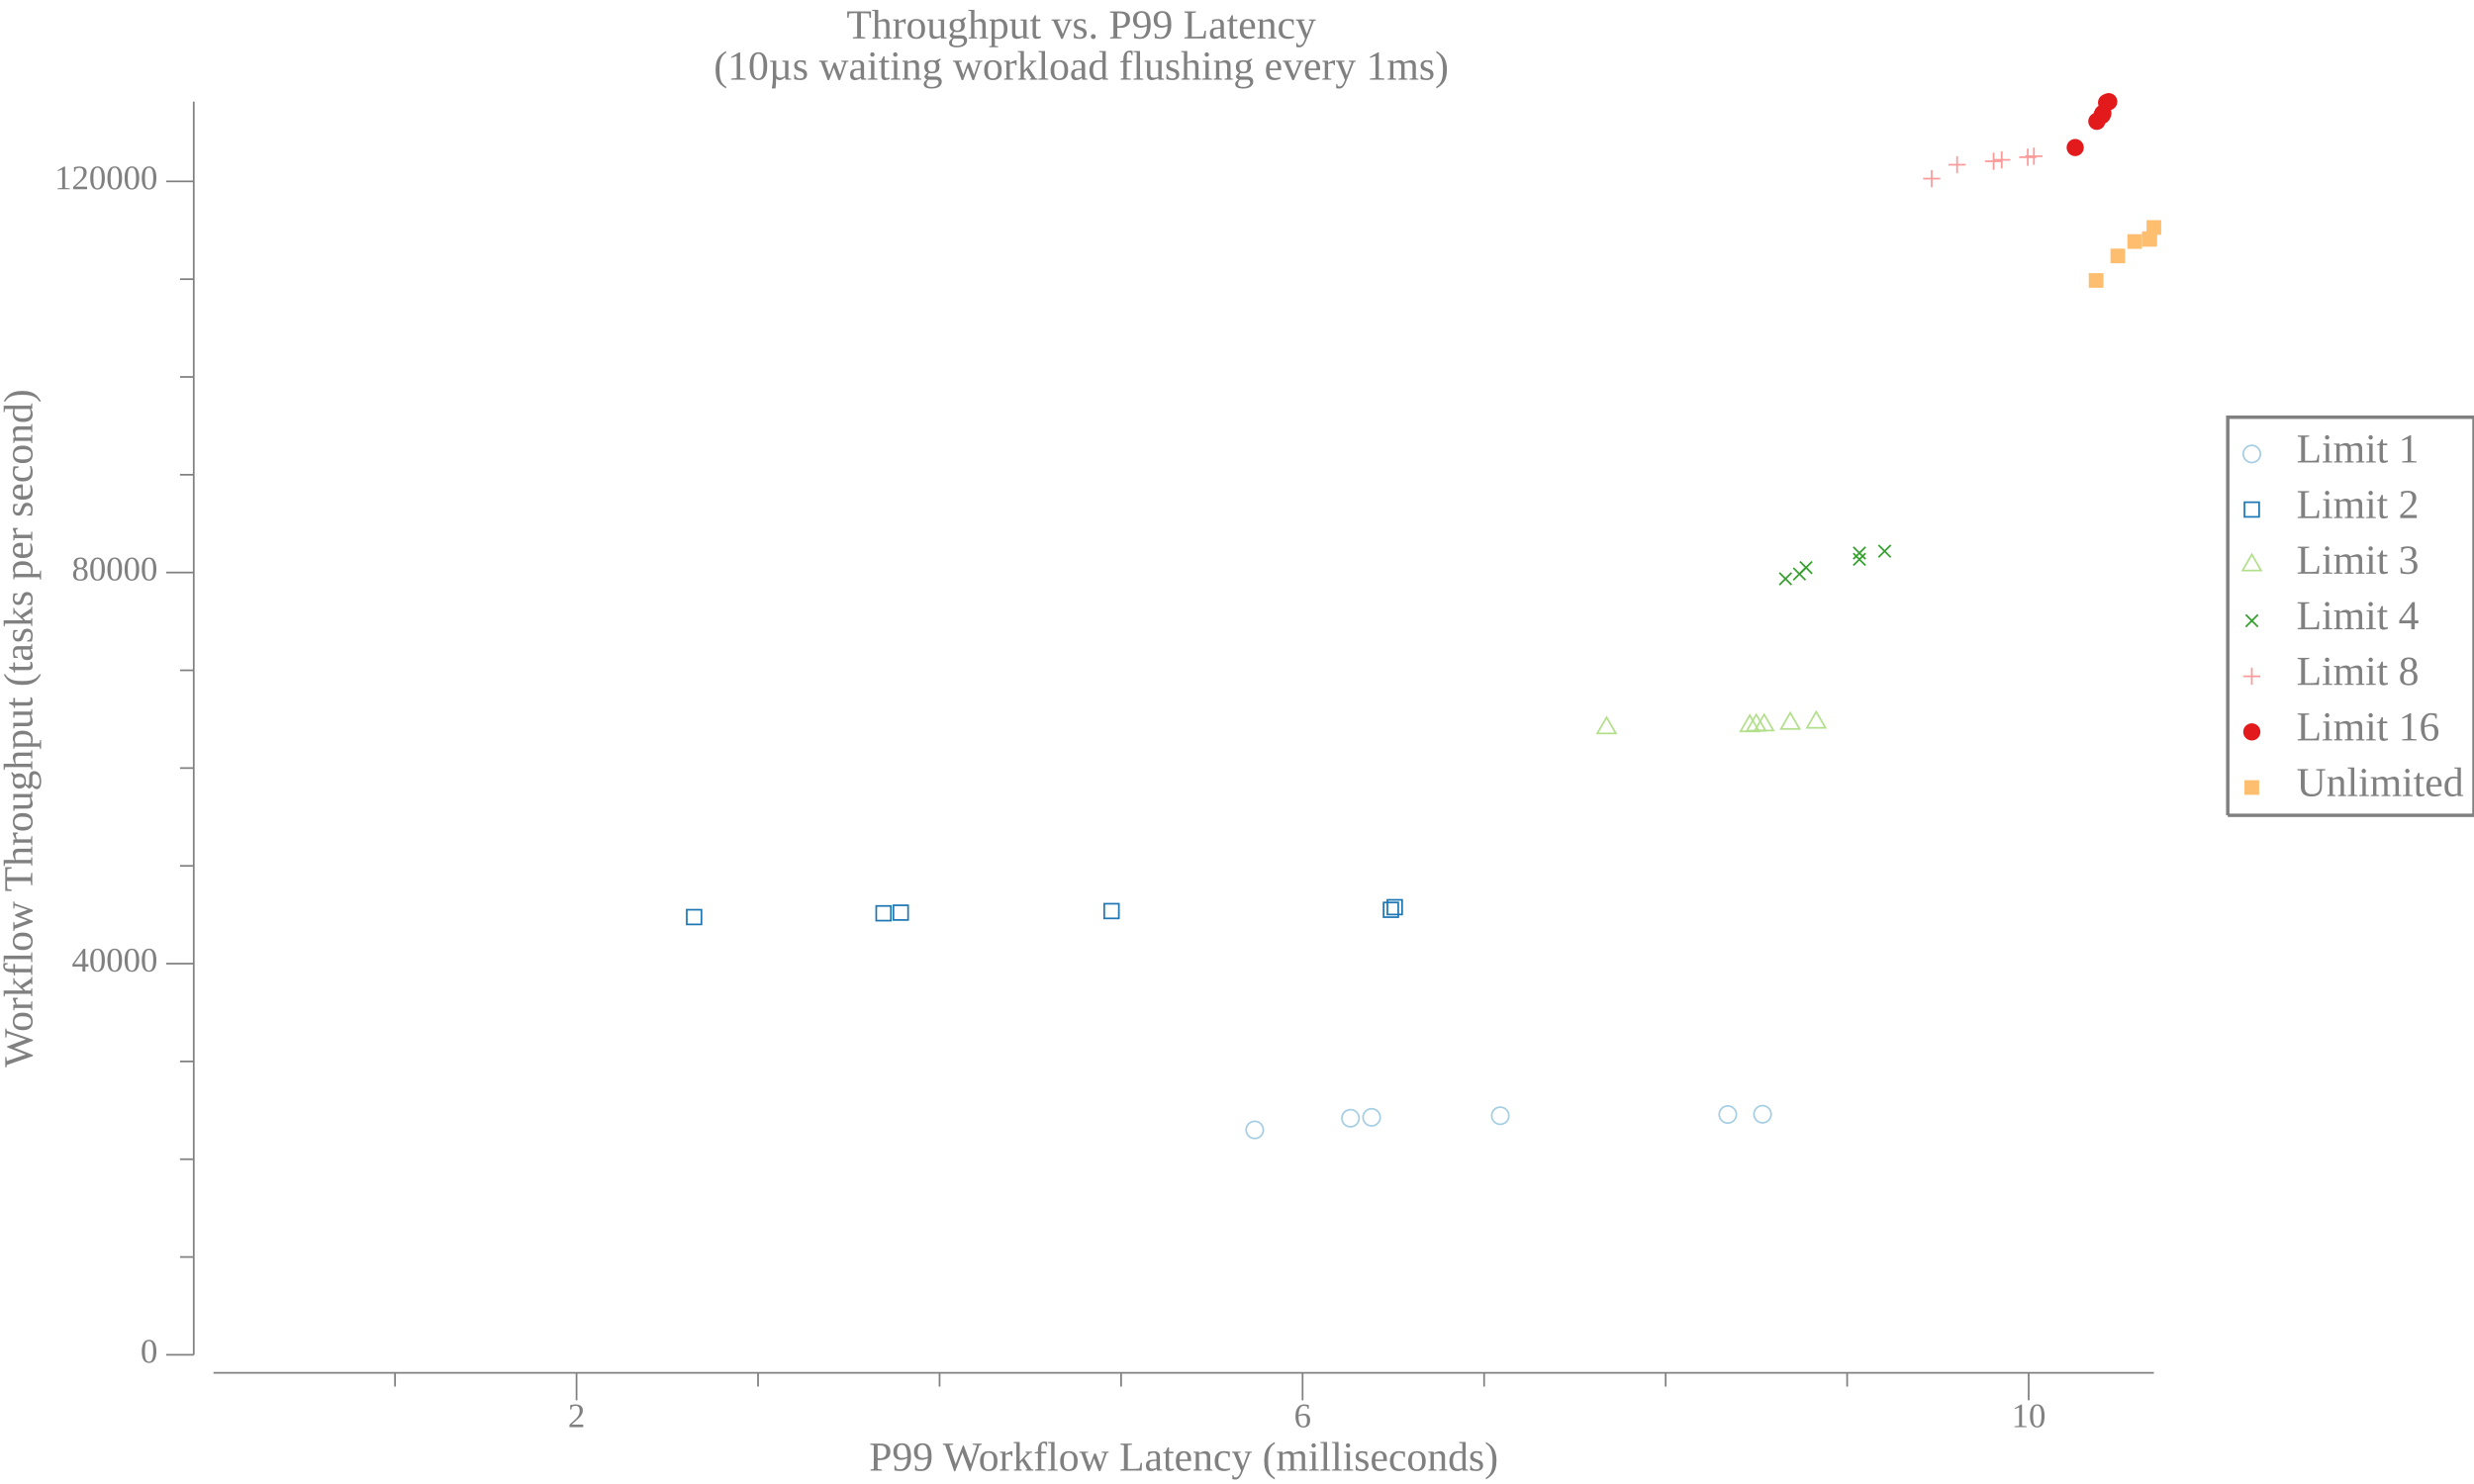
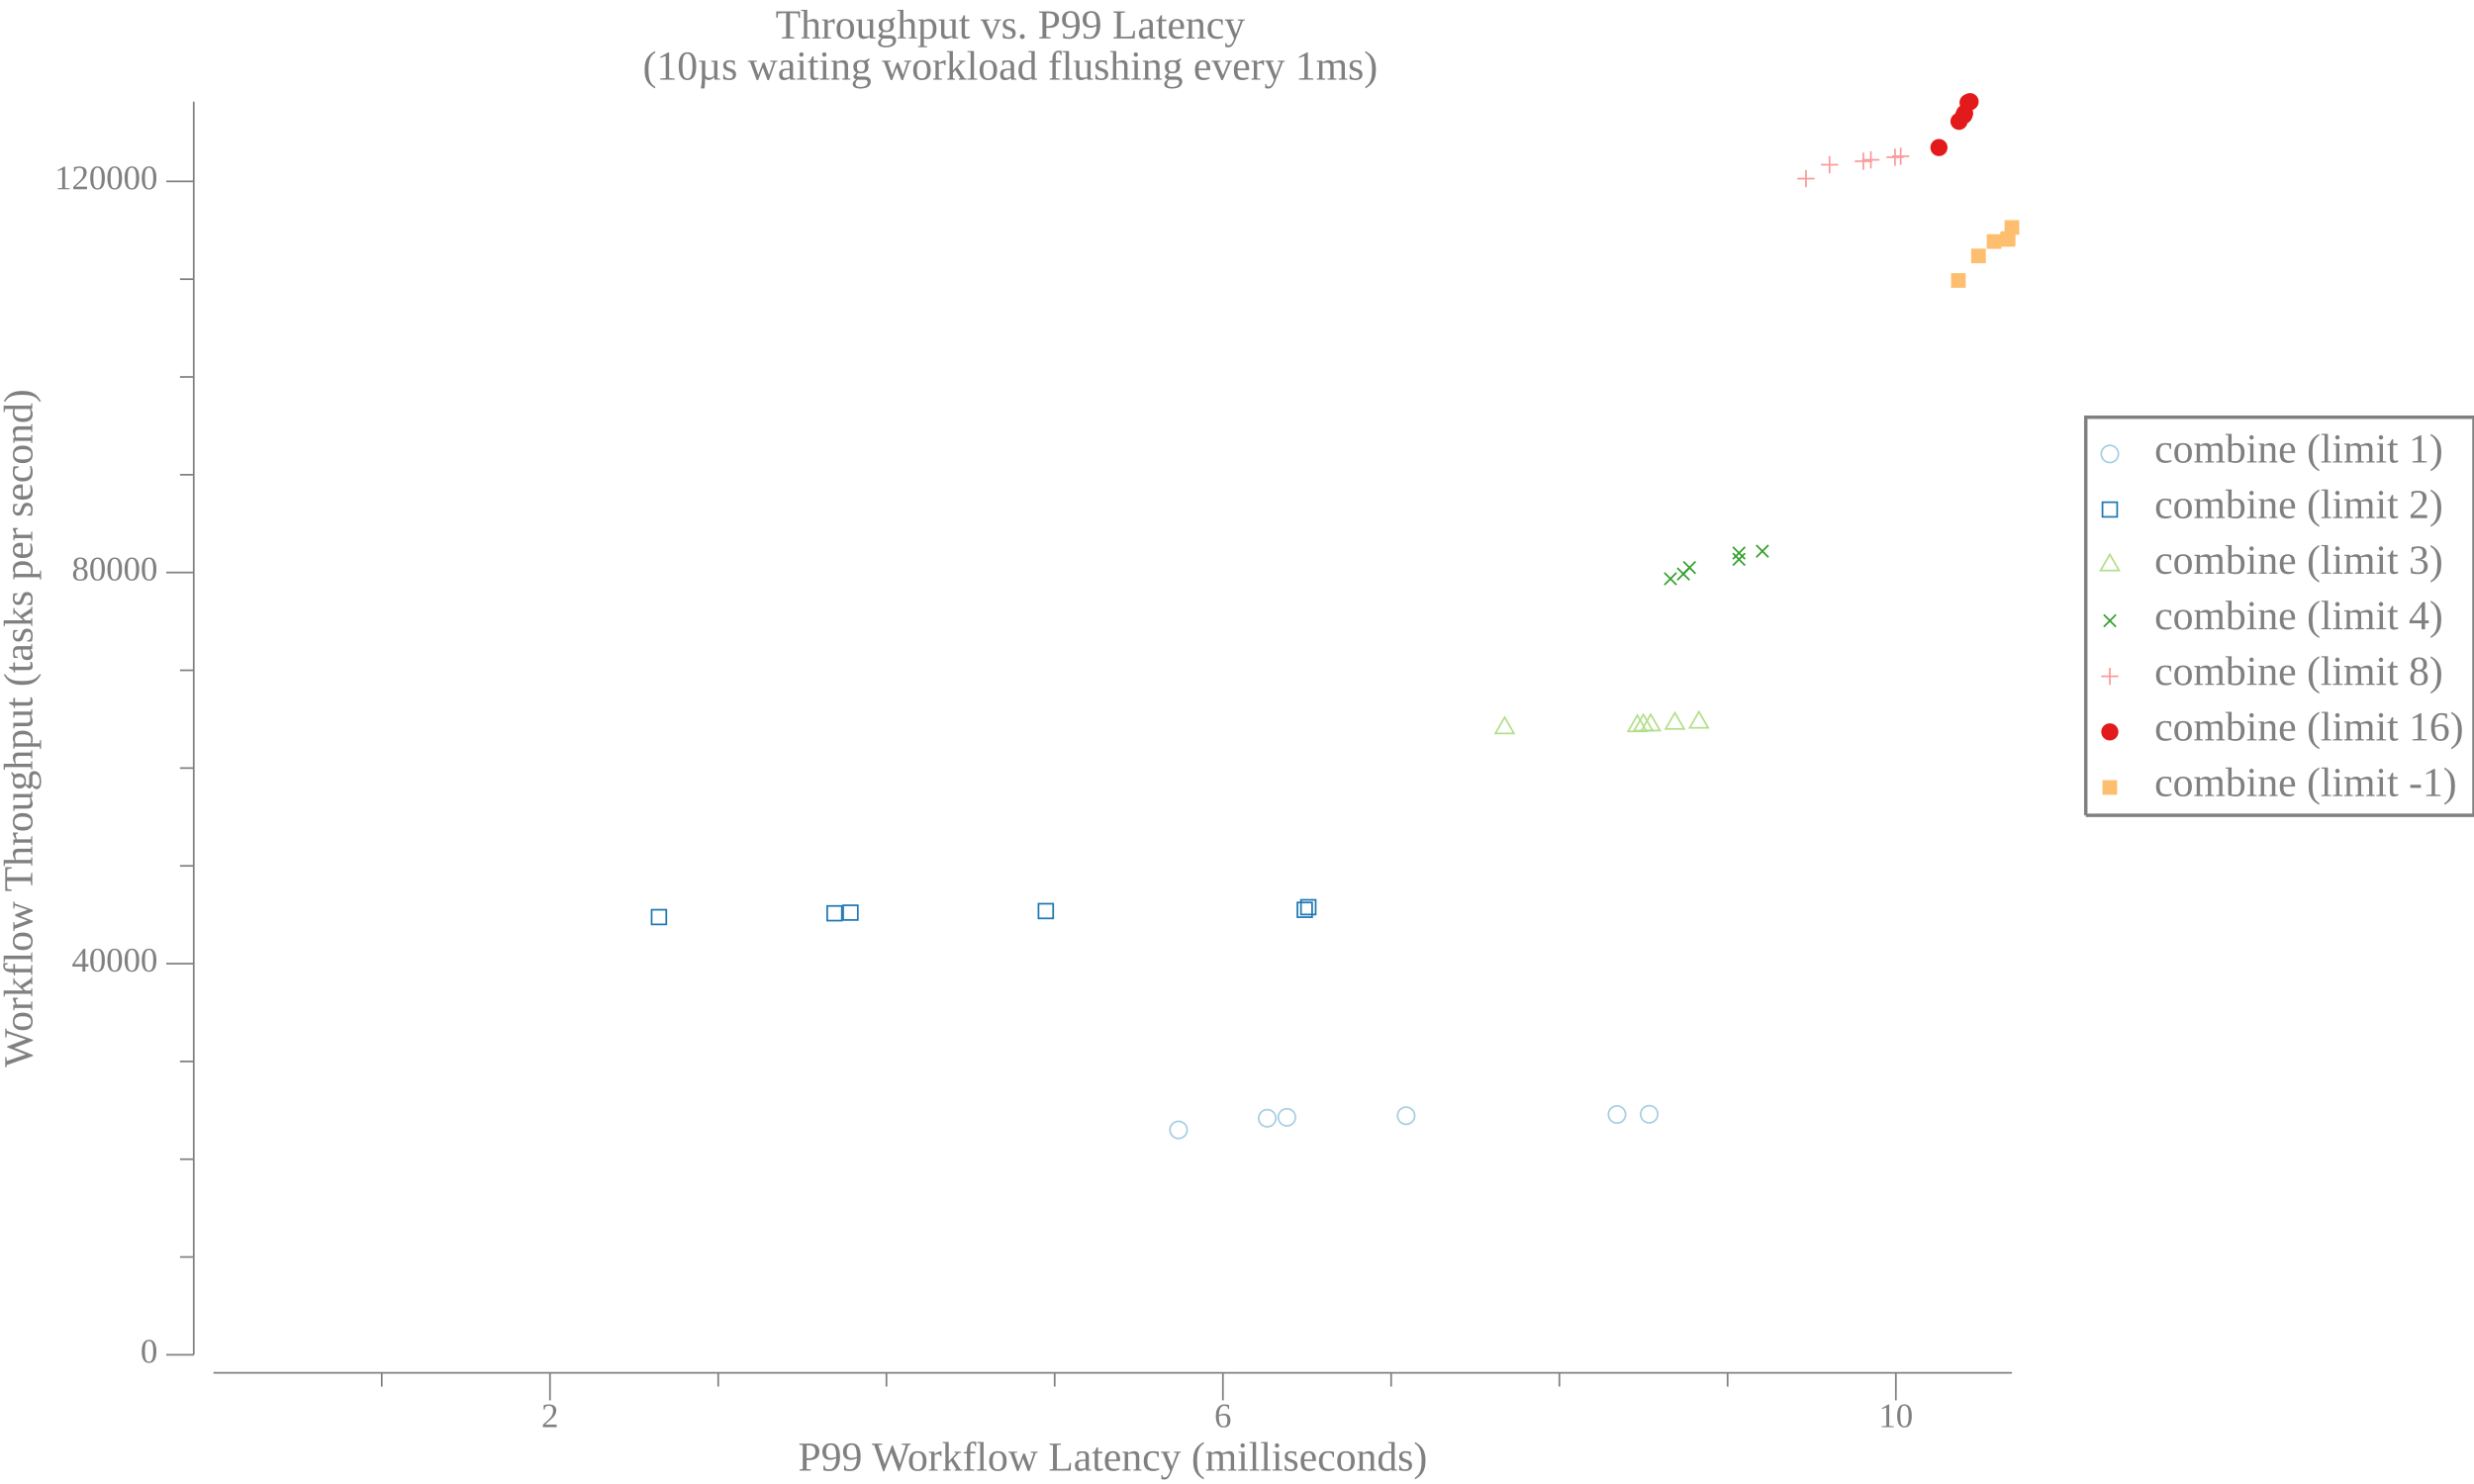
<svg xmlns="http://www.w3.org/2000/svg" width="720pt" height="432pt" viewBox="0 0 720 432">
  <g transform="scale(1, -1) translate(0, -432)">
-     <path d="M657.84,299.85A2.5,2.5 0 1 1 652.84,299.85A2.5,2.5 0 1 1 657.84,299.85Z" style="fill:none;stroke:#A6CEE3;stroke-width:0.5" />
-     <text x="668.34" y="-297.37" transform="scale(1, -1)" style="font-family:Liberation Serif;font-variant:normal;font-weight:normal;font-style:normal;font-size:12px;fill:#808080">Limit 1</text>
-     <path d="M653.2,281.54L657.47,281.54L657.47,285.8L653.2,285.8Z" style="fill:none;stroke:#1F78B4;stroke-width:0.5" />
-     <text x="668.34" y="-281.18" transform="scale(1, -1)" style="font-family:Liberation Serif;font-variant:normal;font-weight:normal;font-style:normal;font-size:12px;fill:#808080">Limit 2</text>
-     <path d="M655.34,270.61L652.63,265.92L658.04,265.92Z" style="fill:none;stroke:#B2DF8A;stroke-width:0.5" />
-     <text x="668.34" y="-265" transform="scale(1, -1)" style="font-family:Liberation Serif;font-variant:normal;font-weight:normal;font-style:normal;font-size:12px;fill:#808080">Limit 3</text>
-     <path d="M653.57,249.53L657.11,253.07" style="fill:none;stroke:#33A02C;stroke-width:0.5" />
-     <path d="M653.57,253.07L657.11,249.53" style="fill:none;stroke:#33A02C;stroke-width:0.5" />
-     <text x="668.34" y="-248.82" transform="scale(1, -1)" style="font-family:Liberation Serif;font-variant:normal;font-weight:normal;font-style:normal;font-size:12px;fill:#808080">Limit 4</text>
-     <path d="M655.34,237.62L655.34,232.62" style="fill:none;stroke:#FB9A99;stroke-width:0.5" />
-     <path d="M652.84,235.12L657.84,235.12" style="fill:none;stroke:#FB9A99;stroke-width:0.5" />
-     <text x="668.34" y="-232.63" transform="scale(1, -1)" style="font-family:Liberation Serif;font-variant:normal;font-weight:normal;font-style:normal;font-size:12px;fill:#808080">Limit 8</text>
-     <path d="M657.84,218.94A2.5,2.5 0 1 1 652.84,218.94A2.5,2.5 0 1 1 657.84,218.94Z" style="fill:#E31A1C" />
-     <text x="668.34" y="-216.45" transform="scale(1, -1)" style="font-family:Liberation Serif;font-variant:normal;font-weight:normal;font-style:normal;font-size:12px;fill:#808080">Limit 16</text>
-     <path d="M653.2,200.62L657.47,200.62L657.47,204.89L653.2,204.89Z" style="fill:#FDBF6F" />
-     <text x="668.34" y="-200.26" transform="scale(1, -1)" style="font-family:Liberation Serif;font-variant:normal;font-weight:normal;font-style:normal;font-size:12px;fill:#808080">Unlimited</text>
-     <path d="M648.34,194.66L648.34,310.54L720,310.54L720,194.66L648.34,194.66" style="fill:none;stroke:#808080" />
-     <path d="M0,0L629.34,0L629.34,432L0,432Z" style="fill:#-8000000000000000-8000000000000000-8000000000000000;fill-opacity:0" />
-     <text x="246.35" y="-420.81" transform="scale(1, -1)" style="font-family:Liberation Serif;font-variant:normal;font-weight:normal;font-style:normal;font-size:12px;fill:#808080">Throughput vs. P99 Latency</text>
-     <text x="207.73" y="-408.81" transform="scale(1, -1)" style="font-family:Liberation Serif;font-variant:normal;font-weight:normal;font-style:normal;font-size:12px;fill:#808080">(10µs waiting workload flushing every 1ms)</text>
-     <text x="252.93" y="-3.902" transform="scale(1, -1)" style="font-family:Liberation Serif;font-variant:normal;font-weight:normal;font-style:normal;font-size:12px;fill:#808080">P99 Workflow Latency (milliseconds)</text>
-     <text x="165.29" y="-16.541" transform="scale(1, -1)" style="font-family:Liberation Serif;font-variant:normal;font-weight:normal;font-style:normal;font-size:10px;fill:#808080">2</text>
-     <text x="376.59" y="-16.541" transform="scale(1, -1)" style="font-family:Liberation Serif;font-variant:normal;font-weight:normal;font-style:normal;font-size:10px;fill:#808080">6</text>
-     <text x="585.4" y="-16.541" transform="scale(1, -1)" style="font-family:Liberation Serif;font-variant:normal;font-weight:normal;font-style:normal;font-size:10px;fill:#808080">10</text>
-     <path d="M167.79,24.363L167.79,32.363" style="fill:none;stroke:#808080;stroke-width:0.5" />
-     <path d="M379.09,24.363L379.09,32.363" style="fill:none;stroke:#808080;stroke-width:0.5" />
-     <path d="M590.4,24.363L590.4,32.363" style="fill:none;stroke:#808080;stroke-width:0.5" />
-     <path d="M114.96,28.363L114.96,32.363" style="fill:none;stroke:#808080;stroke-width:0.5" />
-     <path d="M220.61,28.363L220.61,32.363" style="fill:none;stroke:#808080;stroke-width:0.5" />
-     <path d="M273.44,28.363L273.44,32.363" style="fill:none;stroke:#808080;stroke-width:0.5" />
-     <path d="M326.27,28.363L326.27,32.363" style="fill:none;stroke:#808080;stroke-width:0.5" />
-     <path d="M431.92,28.363L431.92,32.363" style="fill:none;stroke:#808080;stroke-width:0.5" />
-     <path d="M484.75,28.363L484.75,32.363" style="fill:none;stroke:#808080;stroke-width:0.5" />
-     <path d="M537.57,28.363L537.57,32.363" style="fill:none;stroke:#808080;stroke-width:0.5" />
-     <path d="M62.135,32.363L626.84,32.363" style="fill:none;stroke:#808080;stroke-width:0.5" />
+     <path d="M616.52,299.85A2.5,2.5 0 1 1 611.52,299.85A2.5,2.5 0 1 1 616.52,299.85Z" style="fill:none;stroke:#A6CEE3;stroke-width:0.5" />
+     <text x="627.02" y="-297.37" transform="scale(1, -1)" style="font-family:Liberation Serif;font-variant:normal;font-weight:normal;font-style:normal;font-size:12px;fill:#808080">combine (limit 1)</text>
+     <path d="M611.88,281.54L616.15,281.54L616.15,285.8L611.88,285.8Z" style="fill:none;stroke:#1F78B4;stroke-width:0.5" />
+     <text x="627.02" y="-281.18" transform="scale(1, -1)" style="font-family:Liberation Serif;font-variant:normal;font-weight:normal;font-style:normal;font-size:12px;fill:#808080">combine (limit 2)</text>
+     <path d="M614.02,270.61L611.31,265.92L616.72,265.92Z" style="fill:none;stroke:#B2DF8A;stroke-width:0.5" />
+     <text x="627.02" y="-265" transform="scale(1, -1)" style="font-family:Liberation Serif;font-variant:normal;font-weight:normal;font-style:normal;font-size:12px;fill:#808080">combine (limit 3)</text>
+     <path d="M612.25,249.53L615.79,253.07" style="fill:none;stroke:#33A02C;stroke-width:0.5" />
+     <path d="M612.25,253.07L615.79,249.53" style="fill:none;stroke:#33A02C;stroke-width:0.5" />
+     <text x="627.02" y="-248.82" transform="scale(1, -1)" style="font-family:Liberation Serif;font-variant:normal;font-weight:normal;font-style:normal;font-size:12px;fill:#808080">combine (limit 4)</text>
+     <path d="M614.02,237.62L614.02,232.62" style="fill:none;stroke:#FB9A99;stroke-width:0.5" />
+     <path d="M611.52,235.12L616.52,235.12" style="fill:none;stroke:#FB9A99;stroke-width:0.5" />
+     <text x="627.02" y="-232.63" transform="scale(1, -1)" style="font-family:Liberation Serif;font-variant:normal;font-weight:normal;font-style:normal;font-size:12px;fill:#808080">combine (limit 8)</text>
+     <path d="M616.52,218.94A2.5,2.5 0 1 1 611.52,218.94A2.5,2.5 0 1 1 616.52,218.94Z" style="fill:#E31A1C" />
+     <text x="627.02" y="-216.45" transform="scale(1, -1)" style="font-family:Liberation Serif;font-variant:normal;font-weight:normal;font-style:normal;font-size:12px;fill:#808080">combine (limit 16)</text>
+     <path d="M611.88,200.62L616.15,200.62L616.15,204.89L611.88,204.89Z" style="fill:#FDBF6F" />
+     <text x="627.02" y="-200.26" transform="scale(1, -1)" style="font-family:Liberation Serif;font-variant:normal;font-weight:normal;font-style:normal;font-size:12px;fill:#808080">combine (limit -1)</text>
+     <path d="M607.02,194.66L607.02,310.54L720,310.54L720,194.66L607.02,194.66" style="fill:none;stroke:#808080" />
+     <path d="M0,0L588.02,0L588.02,432L0,432Z" style="fill:#-8000000000000000-8000000000000000-8000000000000000;fill-opacity:0" />
+     <text x="225.69" y="-420.81" transform="scale(1, -1)" style="font-family:Liberation Serif;font-variant:normal;font-weight:normal;font-style:normal;font-size:12px;fill:#808080">Throughput vs. P99 Latency</text>
+     <text x="187.07" y="-408.81" transform="scale(1, -1)" style="font-family:Liberation Serif;font-variant:normal;font-weight:normal;font-style:normal;font-size:12px;fill:#808080">(10µs waiting workload flushing every 1ms)</text>
+     <text x="232.27" y="-3.902" transform="scale(1, -1)" style="font-family:Liberation Serif;font-variant:normal;font-weight:normal;font-style:normal;font-size:12px;fill:#808080">P99 Workflow Latency (milliseconds)</text>
+     <text x="157.56" y="-16.541" transform="scale(1, -1)" style="font-family:Liberation Serif;font-variant:normal;font-weight:normal;font-style:normal;font-size:10px;fill:#808080">2</text>
+     <text x="353.4" y="-16.541" transform="scale(1, -1)" style="font-family:Liberation Serif;font-variant:normal;font-weight:normal;font-style:normal;font-size:10px;fill:#808080">6</text>
+     <text x="546.75" y="-16.541" transform="scale(1, -1)" style="font-family:Liberation Serif;font-variant:normal;font-weight:normal;font-style:normal;font-size:10px;fill:#808080">10</text>
+     <path d="M160.06,24.363L160.06,32.363" style="fill:none;stroke:#808080;stroke-width:0.5" />
+     <path d="M355.9,24.363L355.9,32.363" style="fill:none;stroke:#808080;stroke-width:0.5" />
+     <path d="M551.75,24.363L551.75,32.363" style="fill:none;stroke:#808080;stroke-width:0.5" />
+     <path d="M111.1,28.363L111.1,32.363" style="fill:none;stroke:#808080;stroke-width:0.5" />
+     <path d="M209.02,28.363L209.02,32.363" style="fill:none;stroke:#808080;stroke-width:0.5" />
+     <path d="M257.98,28.363L257.98,32.363" style="fill:none;stroke:#808080;stroke-width:0.5" />
+     <path d="M306.94,28.363L306.94,32.363" style="fill:none;stroke:#808080;stroke-width:0.5" />
+     <path d="M404.86,28.363L404.86,32.363" style="fill:none;stroke:#808080;stroke-width:0.5" />
+     <path d="M453.82,28.363L453.82,32.363" style="fill:none;stroke:#808080;stroke-width:0.5" />
+     <path d="M502.78,28.363L502.78,32.363" style="fill:none;stroke:#808080;stroke-width:0.5" />
+     <path d="M62.135,32.363L585.52,32.363" style="fill:none;stroke:#808080;stroke-width:0.5" />
    <g transform="rotate(90)">
      <text x="121.29" y="9.387" transform="scale(1, -1)" style="font-family:Liberation Serif;font-variant:normal;font-weight:normal;font-style:normal;font-size:12px;fill:#808080">Workflow Throughput (tasks per second)</text>
    </g>
    <text x="40.885" y="-35.328" transform="scale(1, -1)" style="font-family:Liberation Serif;font-variant:normal;font-weight:normal;font-style:normal;font-size:10px;fill:#808080">0</text>
    <text x="20.885" y="-149.19" transform="scale(1, -1)" style="font-family:Liberation Serif;font-variant:normal;font-weight:normal;font-style:normal;font-size:10px;fill:#808080">40000</text>
    <text x="20.885" y="-263.05" transform="scale(1, -1)" style="font-family:Liberation Serif;font-variant:normal;font-weight:normal;font-style:normal;font-size:10px;fill:#808080">80000</text>
    <text x="15.885" y="-376.91" transform="scale(1, -1)" style="font-family:Liberation Serif;font-variant:normal;font-weight:normal;font-style:normal;font-size:10px;fill:#808080">120000</text>
    <path d="M48.385,37.613L56.385,37.613" style="fill:none;stroke:#808080;stroke-width:0.5" />
    <path d="M48.385,151.48L56.385,151.48" style="fill:none;stroke:#808080;stroke-width:0.5" />
    <path d="M48.385,265.34L56.385,265.34" style="fill:none;stroke:#808080;stroke-width:0.5" />
    <path d="M48.385,379.2L56.385,379.2" style="fill:none;stroke:#808080;stroke-width:0.5" />
    <path d="M52.385,66.079L56.385,66.079" style="fill:none;stroke:#808080;stroke-width:0.5" />
    <path d="M52.385,94.544L56.385,94.544" style="fill:none;stroke:#808080;stroke-width:0.5" />
    <path d="M52.385,123.01L56.385,123.01" style="fill:none;stroke:#808080;stroke-width:0.5" />
    <path d="M52.385,179.94L56.385,179.94" style="fill:none;stroke:#808080;stroke-width:0.5" />
    <path d="M52.385,208.41L56.385,208.41" style="fill:none;stroke:#808080;stroke-width:0.5" />
    <path d="M52.385,236.87L56.385,236.87" style="fill:none;stroke:#808080;stroke-width:0.5" />
    <path d="M52.385,293.8L56.385,293.8" style="fill:none;stroke:#808080;stroke-width:0.5" />
    <path d="M52.385,322.27L56.385,322.27" style="fill:none;stroke:#808080;stroke-width:0.5" />
    <path d="M52.385,350.73L56.385,350.73" style="fill:none;stroke:#808080;stroke-width:0.5" />
    <path d="M56.385,37.613L56.385,402.41" style="fill:none;stroke:#808080;stroke-width:0.5" />
-     <path d="M367.66,103.08A2.5,2.5 0 1 1 362.66,103.08A2.5,2.5 0 1 1 367.66,103.08Z" style="fill:none;stroke:#A6CEE3;stroke-width:0.5" />
-     <path d="M395.52,106.48A2.5,2.5 0 1 1 390.52,106.48A2.5,2.5 0 1 1 395.52,106.48Z" style="fill:none;stroke:#A6CEE3;stroke-width:0.5" />
-     <path d="M401.68,106.74A2.5,2.5 0 1 1 396.68,106.74A2.5,2.5 0 1 1 401.68,106.74Z" style="fill:none;stroke:#A6CEE3;stroke-width:0.5" />
-     <path d="M439.12,107.21A2.5,2.5 0 1 1 434.12,107.21A2.5,2.5 0 1 1 439.12,107.21Z" style="fill:none;stroke:#A6CEE3;stroke-width:0.5" />
-     <path d="M505.33,107.56A2.5,2.5 0 1 1 500.33,107.56A2.5,2.5 0 1 1 505.33,107.56Z" style="fill:none;stroke:#A6CEE3;stroke-width:0.5" />
-     <path d="M515.45,107.64A2.5,2.5 0 1 1 510.45,107.64A2.5,2.5 0 1 1 515.45,107.64Z" style="fill:none;stroke:#A6CEE3;stroke-width:0.5" />
-     <path d="M199.87,162.9L204.14,162.9L204.14,167.17L199.87,167.17Z" style="fill:none;stroke:#1F78B4;stroke-width:0.5" />
-     <path d="M255.01,164L259.27,164L259.27,168.27L255.01,168.27Z" style="fill:none;stroke:#1F78B4;stroke-width:0.5" />
-     <path d="M260.01,164.19L264.28,164.19L264.28,168.46L260.01,168.46Z" style="fill:none;stroke:#1F78B4;stroke-width:0.5" />
-     <path d="M321.36,164.65L325.62,164.65L325.62,168.92L321.36,168.92Z" style="fill:none;stroke:#1F78B4;stroke-width:0.5" />
-     <path d="M402.66,165.01L406.93,165.01L406.93,169.28L402.66,169.28Z" style="fill:none;stroke:#1F78B4;stroke-width:0.5" />
-     <path d="M403.78,165.78L408.05,165.78L408.05,170.05L403.78,170.05Z" style="fill:none;stroke:#1F78B4;stroke-width:0.5" />
-     <path d="M467.56,223.19L464.85,218.5L470.26,218.5Z" style="fill:none;stroke:#B2DF8A;stroke-width:0.5" />
-     <path d="M509.23,223.78L506.52,219.09L511.94,219.09Z" style="fill:none;stroke:#B2DF8A;stroke-width:0.5" />
-     <path d="M511.12,223.99L508.41,219.31L513.83,219.31Z" style="fill:none;stroke:#B2DF8A;stroke-width:0.5" />
-     <path d="M513.42,224.03L510.71,219.34L516.12,219.34Z" style="fill:none;stroke:#B2DF8A;stroke-width:0.5" />
-     <path d="M521.01,224.5L518.31,219.81L523.72,219.81Z" style="fill:none;stroke:#B2DF8A;stroke-width:0.5" />
-     <path d="M528.56,224.8L525.86,220.12L531.27,220.12Z" style="fill:none;stroke:#B2DF8A;stroke-width:0.5" />
-     <path d="M517.85,261.74L521.39,265.28" style="fill:none;stroke:#33A02C;stroke-width:0.5" />
-     <path d="M517.85,265.28L521.39,261.74" style="fill:none;stroke:#33A02C;stroke-width:0.5" />
-     <path d="M521.92,263.14L525.45,266.67" style="fill:none;stroke:#33A02C;stroke-width:0.5" />
-     <path d="M521.92,266.67L525.45,263.14" style="fill:none;stroke:#33A02C;stroke-width:0.5" />
-     <path d="M523.83,265.01L527.37,268.54" style="fill:none;stroke:#33A02C;stroke-width:0.5" />
-     <path d="M523.83,268.54L527.37,265.01" style="fill:none;stroke:#33A02C;stroke-width:0.5" />
-     <path d="M539.37,267.4L542.9,270.94" style="fill:none;stroke:#33A02C;stroke-width:0.5" />
-     <path d="M539.37,270.94L542.9,267.4" style="fill:none;stroke:#33A02C;stroke-width:0.5" />
-     <path d="M539.37,269.24L542.91,272.78" style="fill:none;stroke:#33A02C;stroke-width:0.5" />
-     <path d="M539.37,272.78L542.91,269.24" style="fill:none;stroke:#33A02C;stroke-width:0.5" />
-     <path d="M546.71,269.78L550.24,273.32" style="fill:none;stroke:#33A02C;stroke-width:0.5" />
-     <path d="M546.71,273.32L550.24,269.78" style="fill:none;stroke:#33A02C;stroke-width:0.5" />
-     <path d="M562.17,382.5L562.17,377.5" style="fill:none;stroke:#FB9A99;stroke-width:0.5" />
-     <path d="M559.67,380L564.67,380" style="fill:none;stroke:#FB9A99;stroke-width:0.5" />
-     <path d="M569.57,386.55L569.57,381.55" style="fill:none;stroke:#FB9A99;stroke-width:0.5" />
-     <path d="M567.07,384.05L572.07,384.05" style="fill:none;stroke:#FB9A99;stroke-width:0.5" />
-     <path d="M580.19,387.56L580.19,382.56" style="fill:none;stroke:#FB9A99;stroke-width:0.5" />
-     <path d="M577.69,385.06L582.69,385.06" style="fill:none;stroke:#FB9A99;stroke-width:0.5" />
-     <path d="M582.55,387.97L582.55,382.97" style="fill:none;stroke:#FB9A99;stroke-width:0.5" />
-     <path d="M580.05,385.47L585.05,385.47" style="fill:none;stroke:#FB9A99;stroke-width:0.5" />
-     <path d="M590.13,388.73L590.13,383.73" style="fill:none;stroke:#FB9A99;stroke-width:0.5" />
-     <path d="M587.63,386.23L592.63,386.23" style="fill:none;stroke:#FB9A99;stroke-width:0.5" />
-     <path d="M591.92,389.02L591.92,384.02" style="fill:none;stroke:#FB9A99;stroke-width:0.5" />
-     <path d="M589.42,386.52L594.42,386.52" style="fill:none;stroke:#FB9A99;stroke-width:0.5" />
-     <path d="M606.44,389.05A2.5,2.5 0 1 1 601.44,389.05A2.5,2.5 0 1 1 606.44,389.05Z" style="fill:#E31A1C" />
-     <path d="M612.74,396.68A2.5,2.5 0 1 1 607.74,396.68A2.5,2.5 0 1 1 612.74,396.68Z" style="fill:#E31A1C" />
-     <path d="M614.22,398.41A2.5,2.5 0 1 1 609.22,398.41A2.5,2.5 0 1 1 614.22,398.41Z" style="fill:#E31A1C" />
-     <path d="M614.5,399.03A2.5,2.5 0 1 1 609.5,399.03A2.5,2.5 0 1 1 614.5,399.03Z" style="fill:#E31A1C" />
-     <path d="M615.57,402.13A2.5,2.5 0 1 1 610.57,402.13A2.5,2.5 0 1 1 615.57,402.13Z" style="fill:#E31A1C" />
-     <path d="M616.2,402.41A2.5,2.5 0 1 1 611.2,402.41A2.5,2.5 0 1 1 616.2,402.41Z" style="fill:#E31A1C" />
-     <path d="M607.89,348.22L612.16,348.22L612.16,352.49L607.89,352.49Z" style="fill:#FDBF6F" />
-     <path d="M614.2,355.36L618.47,355.36L618.47,359.63L614.2,359.63Z" style="fill:#FDBF6F" />
-     <path d="M619.12,359.55L623.38,359.55L623.38,363.82L619.12,363.82Z" style="fill:#FDBF6F" />
-     <path d="M623.35,360.18L627.62,360.18L627.62,364.44L623.35,364.44Z" style="fill:#FDBF6F" />
-     <path d="M623.5,360.4L627.77,360.4L627.77,364.67L623.5,364.67Z" style="fill:#FDBF6F" />
-     <path d="M624.7,363.65L628.97,363.65L628.97,367.92L624.7,367.92Z" style="fill:#FDBF6F" />
+     <path d="M345.49,103.08A2.5,2.5 0 1 1 340.49,103.08A2.5,2.5 0 1 1 345.49,103.08Z" style="fill:none;stroke:#A6CEE3;stroke-width:0.5" />
+     <path d="M371.31,106.48A2.5,2.5 0 1 1 366.31,106.48A2.5,2.5 0 1 1 371.31,106.48Z" style="fill:none;stroke:#A6CEE3;stroke-width:0.5" />
+     <path d="M377.02,106.74A2.5,2.5 0 1 1 372.02,106.74A2.5,2.5 0 1 1 377.02,106.74Z" style="fill:none;stroke:#A6CEE3;stroke-width:0.5" />
+     <path d="M411.72,107.21A2.5,2.5 0 1 1 406.72,107.21A2.5,2.5 0 1 1 411.72,107.21Z" style="fill:none;stroke:#A6CEE3;stroke-width:0.5" />
+     <path d="M473.09,107.56A2.5,2.5 0 1 1 468.09,107.56A2.5,2.5 0 1 1 473.09,107.56Z" style="fill:none;stroke:#A6CEE3;stroke-width:0.5" />
+     <path d="M482.46,107.64A2.5,2.5 0 1 1 477.46,107.64A2.5,2.5 0 1 1 482.46,107.64Z" style="fill:none;stroke:#A6CEE3;stroke-width:0.5" />
+     <path d="M189.64,162.9L193.91,162.9L193.91,167.17L189.64,167.17Z" style="fill:none;stroke:#1F78B4;stroke-width:0.5" />
+     <path d="M240.74,164L245,164L245,168.27L240.74,168.27Z" style="fill:none;stroke:#1F78B4;stroke-width:0.5" />
+     <path d="M245.38,164.19L249.64,164.19L249.64,168.46L245.38,168.46Z" style="fill:none;stroke:#1F78B4;stroke-width:0.5" />
+     <path d="M302.23,164.65L306.5,164.65L306.5,168.92L302.23,168.92Z" style="fill:none;stroke:#1F78B4;stroke-width:0.5" />
+     <path d="M377.59,165.01L381.86,165.01L381.86,169.28L377.59,169.28Z" style="fill:none;stroke:#1F78B4;stroke-width:0.5" />
+     <path d="M378.62,165.78L382.89,165.78L382.89,170.05L378.62,170.05Z" style="fill:none;stroke:#1F78B4;stroke-width:0.5" />
+     <path d="M437.89,223.19L435.19,218.5L440.6,218.5Z" style="fill:none;stroke:#B2DF8A;stroke-width:0.5" />
+     <path d="M476.51,223.78L473.81,219.09L479.22,219.09Z" style="fill:none;stroke:#B2DF8A;stroke-width:0.5" />
+     <path d="M478.27,223.99L475.56,219.31L480.97,219.31Z" style="fill:none;stroke:#B2DF8A;stroke-width:0.5" />
+     <path d="M480.4,224.03L477.69,219.34L483.1,219.34Z" style="fill:none;stroke:#B2DF8A;stroke-width:0.5" />
+     <path d="M487.44,224.5L484.73,219.81L490.14,219.81Z" style="fill:none;stroke:#B2DF8A;stroke-width:0.5" />
+     <path d="M494.43,224.8L491.73,220.12L497.14,220.12Z" style="fill:none;stroke:#B2DF8A;stroke-width:0.5" />
+     <path d="M484.38,261.74L487.91,265.28" style="fill:none;stroke:#33A02C;stroke-width:0.5" />
+     <path d="M484.38,265.28L487.91,261.74" style="fill:none;stroke:#33A02C;stroke-width:0.5" />
+     <path d="M488.14,263.14L491.68,266.67" style="fill:none;stroke:#33A02C;stroke-width:0.5" />
+     <path d="M488.14,266.67L491.68,263.14" style="fill:none;stroke:#33A02C;stroke-width:0.5" />
+     <path d="M489.92,265.01L493.45,268.54" style="fill:none;stroke:#33A02C;stroke-width:0.5" />
+     <path d="M489.92,268.54L493.45,265.01" style="fill:none;stroke:#33A02C;stroke-width:0.5" />
+     <path d="M504.32,267.4L507.85,270.94" style="fill:none;stroke:#33A02C;stroke-width:0.5" />
+     <path d="M504.32,270.94L507.85,267.4" style="fill:none;stroke:#33A02C;stroke-width:0.5" />
+     <path d="M504.32,269.24L507.86,272.78" style="fill:none;stroke:#33A02C;stroke-width:0.5" />
+     <path d="M504.32,272.78L507.86,269.24" style="fill:none;stroke:#33A02C;stroke-width:0.5" />
+     <path d="M511.12,269.78L514.66,273.32" style="fill:none;stroke:#33A02C;stroke-width:0.5" />
+     <path d="M511.12,273.32L514.66,269.78" style="fill:none;stroke:#33A02C;stroke-width:0.5" />
+     <path d="M525.58,382.5L525.58,377.5" style="fill:none;stroke:#FB9A99;stroke-width:0.5" />
+     <path d="M523.08,380L528.08,380" style="fill:none;stroke:#FB9A99;stroke-width:0.5" />
+     <path d="M532.44,386.55L532.44,381.55" style="fill:none;stroke:#FB9A99;stroke-width:0.5" />
+     <path d="M529.94,384.05L534.94,384.05" style="fill:none;stroke:#FB9A99;stroke-width:0.5" />
+     <path d="M542.28,387.56L542.28,382.56" style="fill:none;stroke:#FB9A99;stroke-width:0.5" />
+     <path d="M539.78,385.06L544.78,385.06" style="fill:none;stroke:#FB9A99;stroke-width:0.5" />
+     <path d="M544.47,387.97L544.47,382.97" style="fill:none;stroke:#FB9A99;stroke-width:0.5" />
+     <path d="M541.97,385.47L546.97,385.47" style="fill:none;stroke:#FB9A99;stroke-width:0.5" />
+     <path d="M551.5,388.73L551.5,383.73" style="fill:none;stroke:#FB9A99;stroke-width:0.5" />
+     <path d="M549,386.23L554,386.23" style="fill:none;stroke:#FB9A99;stroke-width:0.5" />
+     <path d="M553.15,389.02L553.15,384.02" style="fill:none;stroke:#FB9A99;stroke-width:0.5" />
+     <path d="M550.65,386.52L555.65,386.52" style="fill:none;stroke:#FB9A99;stroke-width:0.5" />
+     <path d="M566.79,389.05A2.5,2.5 0 1 1 561.79,389.05A2.5,2.5 0 1 1 566.79,389.05Z" style="fill:#E31A1C" />
+     <path d="M572.63,396.68A2.5,2.5 0 1 1 567.63,396.68A2.5,2.5 0 1 1 572.63,396.68Z" style="fill:#E31A1C" />
+     <path d="M574.01,398.41A2.5,2.5 0 1 1 569.01,398.41A2.5,2.5 0 1 1 574.01,398.41Z" style="fill:#E31A1C" />
+     <path d="M574.26,399.03A2.5,2.5 0 1 1 569.26,399.03A2.5,2.5 0 1 1 574.26,399.03Z" style="fill:#E31A1C" />
+     <path d="M575.26,402.13A2.5,2.5 0 1 1 570.26,402.13A2.5,2.5 0 1 1 575.26,402.13Z" style="fill:#E31A1C" />
+     <path d="M575.84,402.41A2.5,2.5 0 1 1 570.84,402.41A2.5,2.5 0 1 1 575.84,402.41Z" style="fill:#E31A1C" />
+     <path d="M567.8,348.22L572.07,348.22L572.07,352.49L567.8,352.49Z" style="fill:#FDBF6F" />
+     <path d="M573.65,355.36L577.92,355.36L577.92,359.63L573.65,359.63Z" style="fill:#FDBF6F" />
+     <path d="M578.2,359.55L582.47,359.55L582.47,363.82L578.2,363.82Z" style="fill:#FDBF6F" />
+     <path d="M582.13,360.18L586.4,360.18L586.4,364.44L582.13,364.44Z" style="fill:#FDBF6F" />
+     <path d="M582.27,360.4L586.54,360.4L586.54,364.67L582.27,364.67Z" style="fill:#FDBF6F" />
+     <path d="M583.38,363.65L587.65,363.65L587.65,367.92L583.38,367.92Z" style="fill:#FDBF6F" />
  </g>
</svg>
